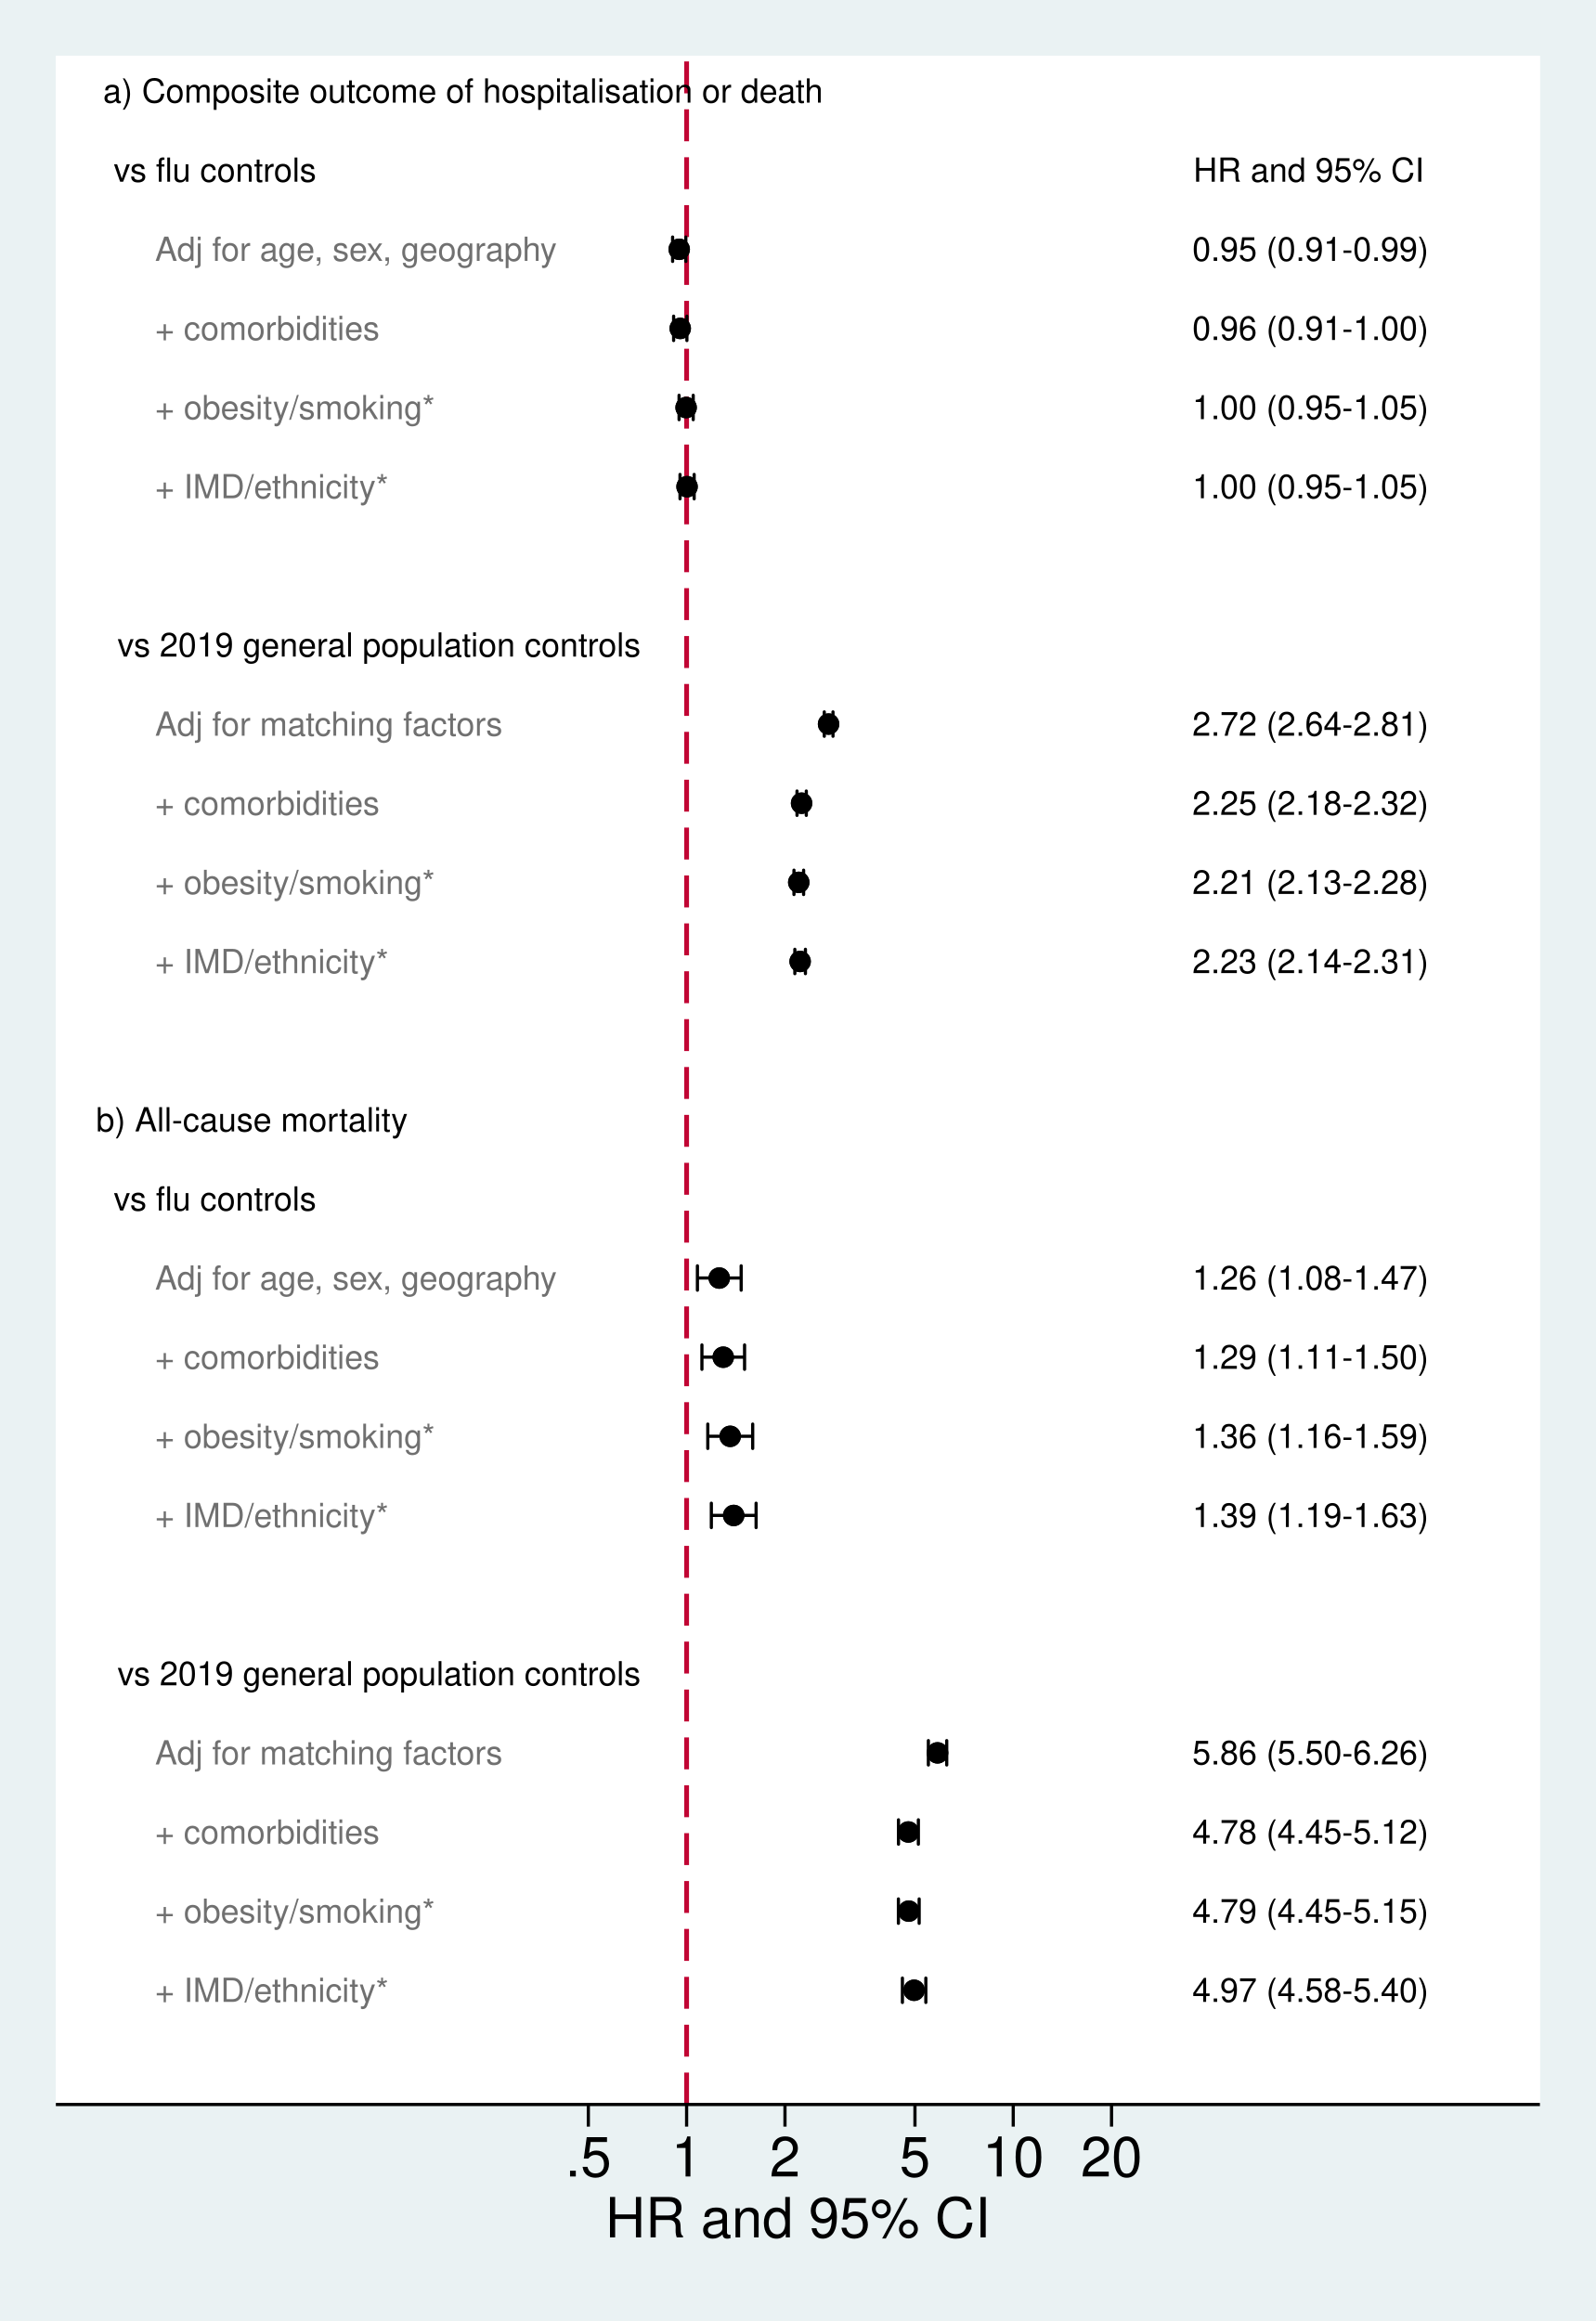
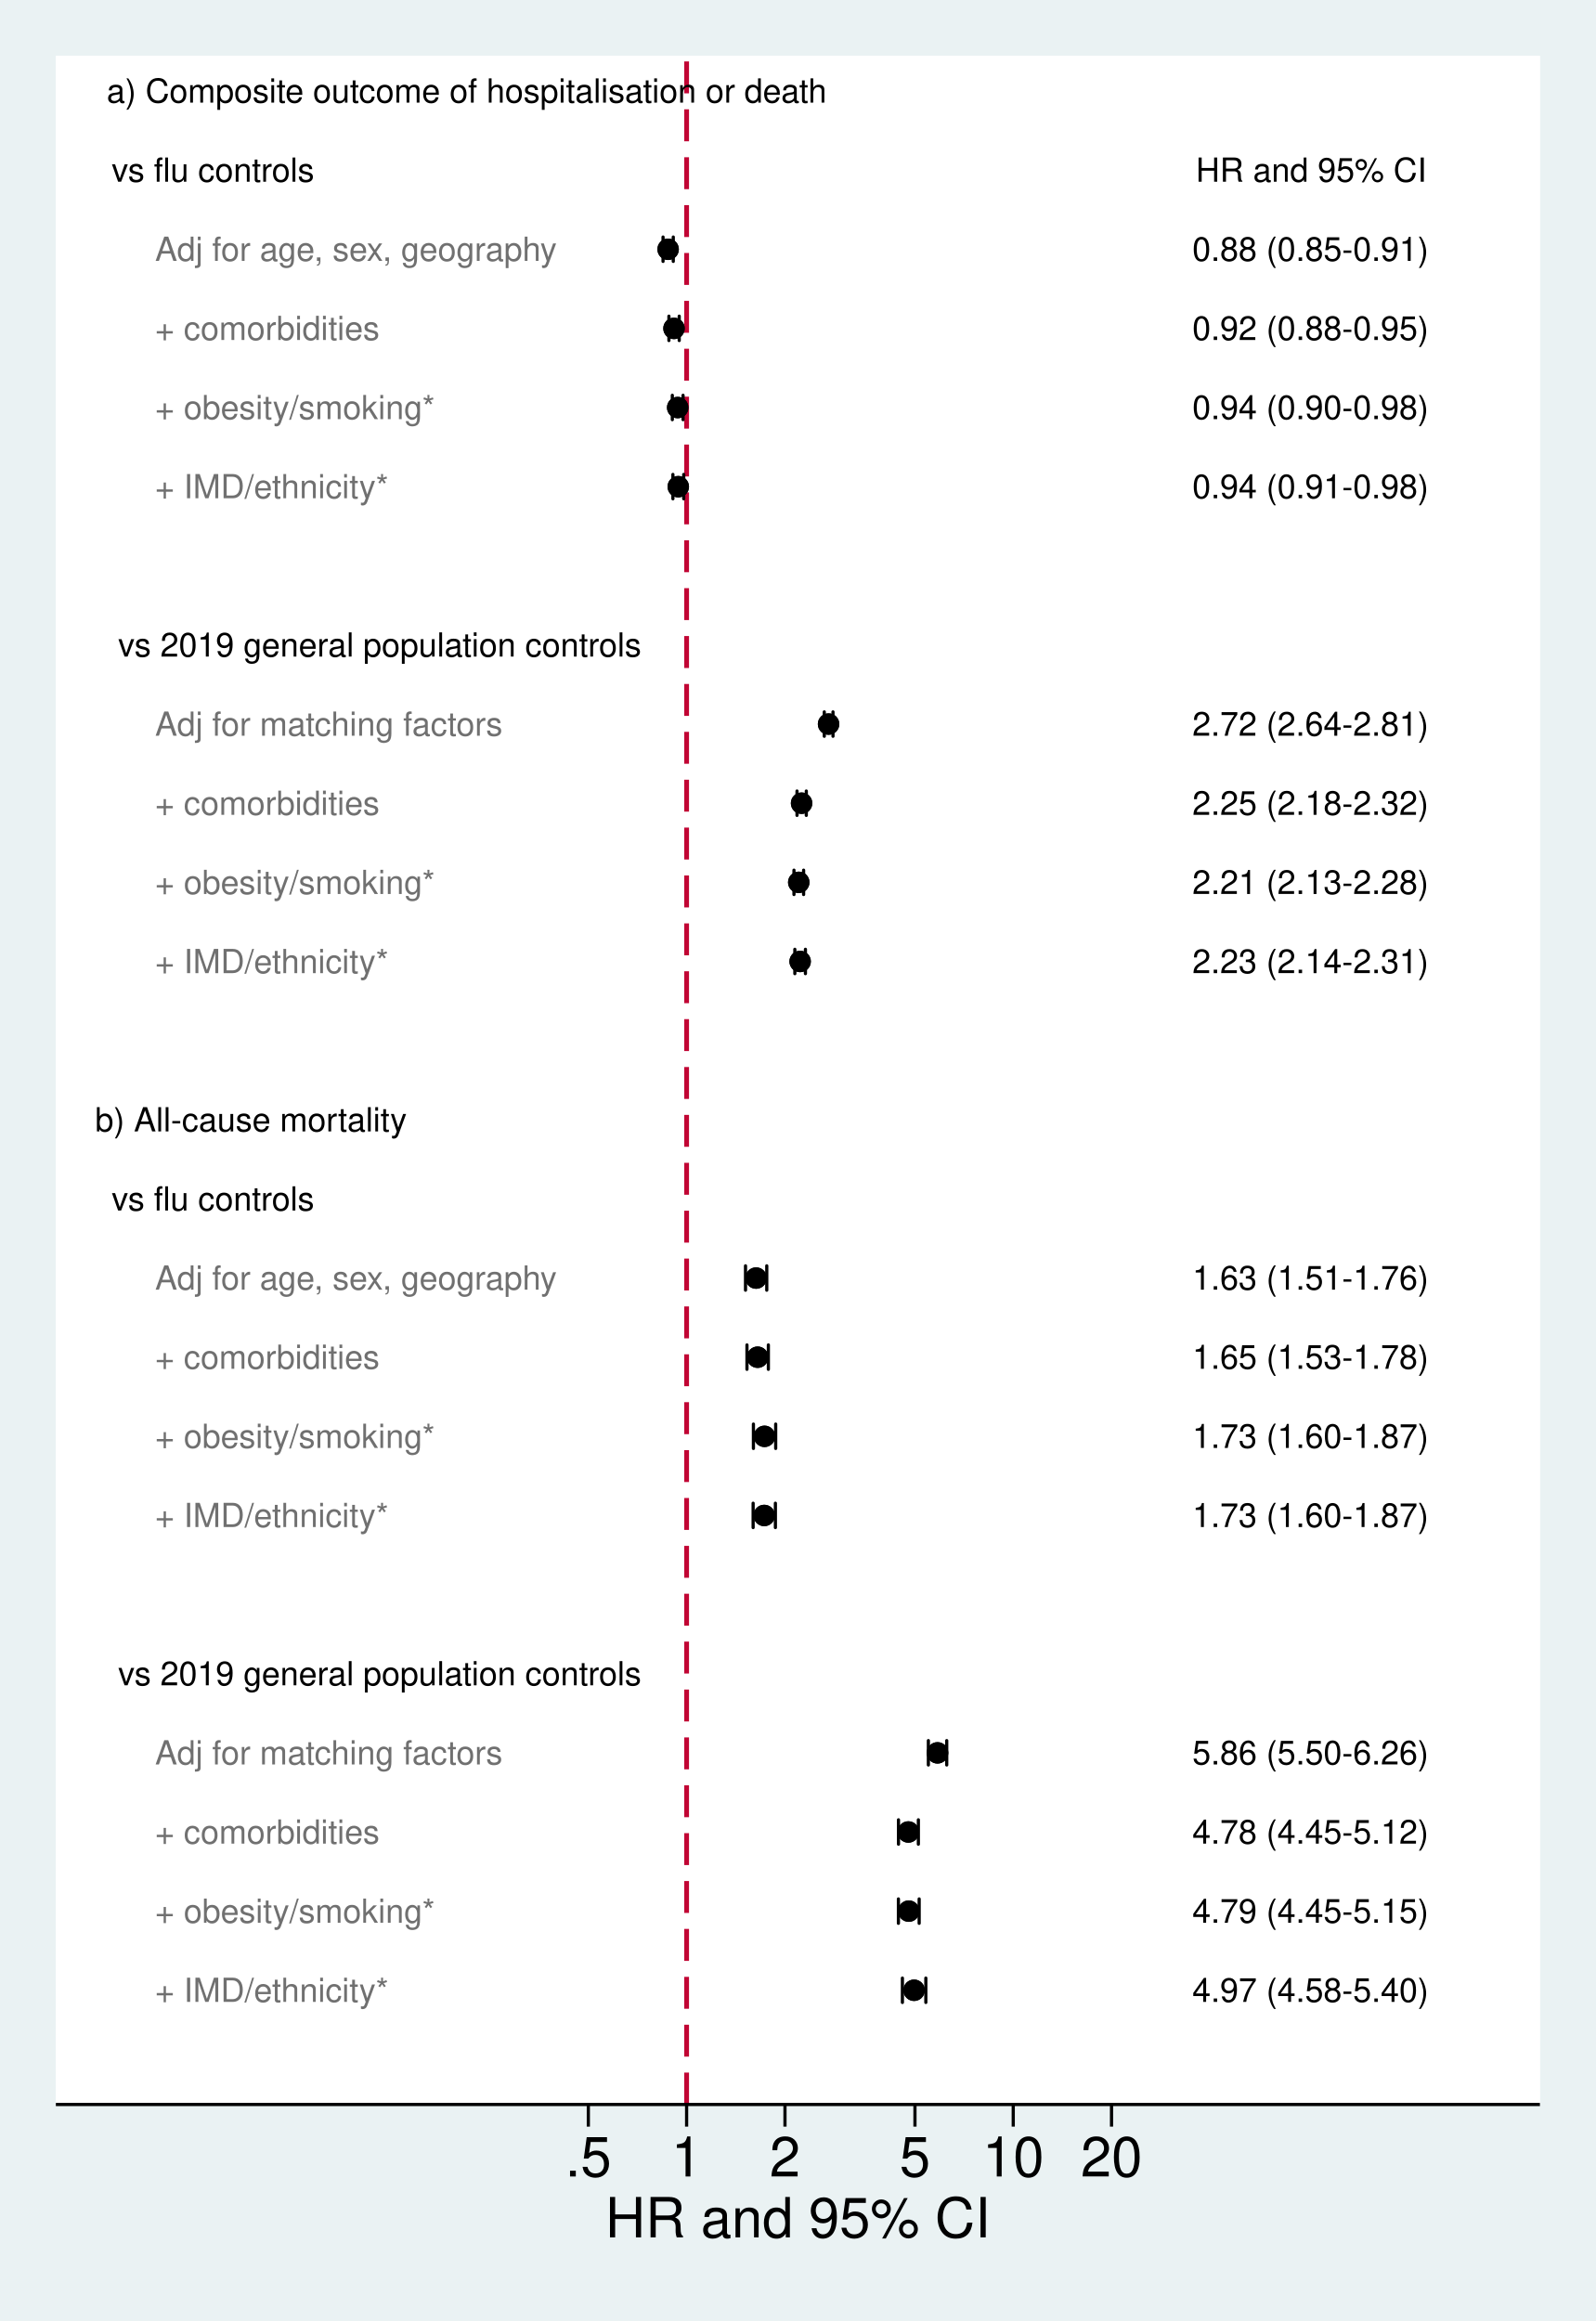
<svg xmlns="http://www.w3.org/2000/svg" version="1.1" width="5.50in" height="8.00in" viewBox="0 0 3960 5760">
  <rect x="0" y="0" width="3960" height="5760" style="fill:#EAF2F3;stroke:none" />
  <rect x="0.00" y="0.00" width="3960.00" height="5760.00" style="fill:#EAF2F3" />
  <rect x="3.96" y="3.96" width="3952.08" height="5752.08" style="fill:none;stroke:#EAF2F3;stroke-width:7.92" />
  <rect x="138.60" y="138.60" width="3682.80" height="5084.10" style="fill:#FFFFFF" />
  <rect x="142.56" y="142.56" width="3674.88" height="5076.18" style="fill:none;stroke:#FFFFFF;stroke-width:7.92" />
  <line x1="1703.88" y1="5222.70" x2="1703.88" y2="5143.50" style="stroke:#C10534;stroke-width:11.88" />
  <line x1="1703.88" y1="5103.90" x2="1703.88" y2="5024.70" style="stroke:#C10534;stroke-width:11.88" />
  <line x1="1703.88" y1="4985.10" x2="1703.88" y2="4905.90" style="stroke:#C10534;stroke-width:11.88" />
  <line x1="1703.88" y1="4866.30" x2="1703.88" y2="4786.92" style="stroke:#C10534;stroke-width:11.88" />
  <line x1="1703.88" y1="4747.32" x2="1703.88" y2="4668.12" style="stroke:#C10534;stroke-width:11.88" />
  <line x1="1703.88" y1="4628.52" x2="1703.88" y2="4549.32" style="stroke:#C10534;stroke-width:11.88" />
  <line x1="1703.88" y1="4509.72" x2="1703.88" y2="4430.52" style="stroke:#C10534;stroke-width:11.88" />
  <line x1="1703.88" y1="4390.92" x2="1703.88" y2="4311.72" style="stroke:#C10534;stroke-width:11.88" />
  <line x1="1703.88" y1="4272.12" x2="1703.88" y2="4192.92" style="stroke:#C10534;stroke-width:11.88" />
  <line x1="1703.88" y1="4153.14" x2="1703.88" y2="4073.94" style="stroke:#C10534;stroke-width:11.88" />
  <line x1="1703.88" y1="4034.34" x2="1703.88" y2="3955.14" style="stroke:#C10534;stroke-width:11.88" />
  <line x1="1703.88" y1="3915.54" x2="1703.88" y2="3836.34" style="stroke:#C10534;stroke-width:11.88" />
  <line x1="1703.88" y1="3796.74" x2="1703.88" y2="3717.54" style="stroke:#C10534;stroke-width:11.88" />
  <line x1="1703.88" y1="3677.94" x2="1703.88" y2="3598.74" style="stroke:#C10534;stroke-width:11.88" />
  <line x1="1703.88" y1="3559.14" x2="1703.88" y2="3479.76" style="stroke:#C10534;stroke-width:11.88" />
  <line x1="1703.88" y1="3440.16" x2="1703.88" y2="3360.96" style="stroke:#C10534;stroke-width:11.88" />
  <line x1="1703.88" y1="3321.36" x2="1703.88" y2="3242.16" style="stroke:#C10534;stroke-width:11.88" />
  <line x1="1703.88" y1="3202.56" x2="1703.88" y2="3123.36" style="stroke:#C10534;stroke-width:11.88" />
  <line x1="1703.88" y1="3083.76" x2="1703.88" y2="3004.56" style="stroke:#C10534;stroke-width:11.88" />
  <line x1="1703.88" y1="2964.96" x2="1703.88" y2="2885.76" style="stroke:#C10534;stroke-width:11.88" />
  <line x1="1703.88" y1="2845.98" x2="1703.88" y2="2766.78" style="stroke:#C10534;stroke-width:11.88" />
  <line x1="1703.88" y1="2727.18" x2="1703.88" y2="2647.98" style="stroke:#C10534;stroke-width:11.88" />
  <line x1="1703.88" y1="2608.38" x2="1703.88" y2="2529.18" style="stroke:#C10534;stroke-width:11.88" />
  <line x1="1703.88" y1="2489.58" x2="1703.88" y2="2410.38" style="stroke:#C10534;stroke-width:11.88" />
  <line x1="1703.88" y1="2370.78" x2="1703.88" y2="2291.58" style="stroke:#C10534;stroke-width:11.88" />
  <line x1="1703.88" y1="2251.98" x2="1703.88" y2="2172.60" style="stroke:#C10534;stroke-width:11.88" />
  <line x1="1703.88" y1="2133.00" x2="1703.88" y2="2053.80" style="stroke:#C10534;stroke-width:11.88" />
  <line x1="1703.88" y1="2014.20" x2="1703.88" y2="1935.00" style="stroke:#C10534;stroke-width:11.88" />
  <line x1="1703.88" y1="1895.40" x2="1703.88" y2="1816.20" style="stroke:#C10534;stroke-width:11.88" />
  <line x1="1703.88" y1="1776.60" x2="1703.88" y2="1697.40" style="stroke:#C10534;stroke-width:11.88" />
  <line x1="1703.88" y1="1657.80" x2="1703.88" y2="1578.42" style="stroke:#C10534;stroke-width:11.88" />
  <line x1="1703.88" y1="1538.82" x2="1703.88" y2="1459.62" style="stroke:#C10534;stroke-width:11.88" />
  <line x1="1703.88" y1="1420.02" x2="1703.88" y2="1340.82" style="stroke:#C10534;stroke-width:11.88" />
  <line x1="1703.88" y1="1301.22" x2="1703.88" y2="1222.02" style="stroke:#C10534;stroke-width:11.88" />
  <line x1="1703.88" y1="1182.42" x2="1703.88" y2="1103.22" style="stroke:#C10534;stroke-width:11.88" />
  <line x1="1703.88" y1="1063.62" x2="1703.88" y2="984.42" style="stroke:#C10534;stroke-width:11.88" />
  <line x1="1703.88" y1="944.64" x2="1703.88" y2="865.44" style="stroke:#C10534;stroke-width:11.88" />
  <line x1="1703.88" y1="825.84" x2="1703.88" y2="746.64" style="stroke:#C10534;stroke-width:11.88" />
  <line x1="1703.88" y1="707.04" x2="1703.88" y2="627.84" style="stroke:#C10534;stroke-width:11.88" />
  <line x1="1703.88" y1="588.24" x2="1703.88" y2="509.04" style="stroke:#C10534;stroke-width:11.88" />
  <line x1="1703.88" y1="469.44" x2="1703.88" y2="390.24" style="stroke:#C10534;stroke-width:11.88" />
  <line x1="1703.88" y1="350.64" x2="1703.88" y2="271.26" style="stroke:#C10534;stroke-width:11.88" />
  <line x1="1703.88" y1="231.66" x2="1703.88" y2="152.46" style="stroke:#C10534;stroke-width:11.88" />
-   <circle cx="1685.52" cy="618.66" r="26.64" style="fill:#000000" />
-   <circle cx="1685.52" cy="618.66" r="20.70" style="fill:none;stroke:#000000;stroke-width:11.88" />
-   <circle cx="1688.04" cy="815.04" r="26.64" style="fill:#000000" />
-   <circle cx="1688.04" cy="815.04" r="20.70" style="fill:none;stroke:#000000;stroke-width:11.88" />
-   <circle cx="1702.62" cy="1011.42" r="26.64" style="fill:#000000" />
-   <circle cx="1702.62" cy="1011.42" r="20.70" style="fill:none;stroke:#000000;stroke-width:11.88" />
-   <circle cx="1704.96" cy="1207.80" r="26.64" style="fill:#000000" />
-   <circle cx="1704.96" cy="1207.80" r="20.70" style="fill:none;stroke:#000000;stroke-width:11.88" />
+   <circle cx="1657.98" cy="618.66" r="26.64" style="fill:#000000" />
+   <circle cx="1657.98" cy="618.66" r="20.70" style="fill:none;stroke:#000000;stroke-width:11.88" />
+   <circle cx="1672.56" cy="815.04" r="26.64" style="fill:#000000" />
+   <circle cx="1672.56" cy="815.04" r="20.70" style="fill:none;stroke:#000000;stroke-width:11.88" />
+   <circle cx="1681.74" cy="1011.42" r="26.64" style="fill:#000000" />
+   <circle cx="1681.74" cy="1011.42" r="20.70" style="fill:none;stroke:#000000;stroke-width:11.88" />
+   <circle cx="1683.18" cy="1207.80" r="26.64" style="fill:#000000" />
+   <circle cx="1683.18" cy="1207.80" r="20.70" style="fill:none;stroke:#000000;stroke-width:11.88" />
  <circle cx="2056.14" cy="1796.94" r="26.64" style="fill:#000000" />
  <circle cx="2056.14" cy="1796.94" r="20.70" style="fill:none;stroke:#000000;stroke-width:11.88" />
  <circle cx="1989.18" cy="1993.32" r="26.64" style="fill:#000000" />
  <circle cx="1989.18" cy="1993.32" r="20.70" style="fill:none;stroke:#000000;stroke-width:11.88" />
  <circle cx="1982.16" cy="2189.70" r="26.64" style="fill:#000000" />
  <circle cx="1982.16" cy="2189.70" r="20.70" style="fill:none;stroke:#000000;stroke-width:11.88" />
  <circle cx="1985.58" cy="2386.08" r="26.64" style="fill:#000000" />
  <circle cx="1985.58" cy="2386.08" r="20.70" style="fill:none;stroke:#000000;stroke-width:11.88" />
-   <circle cx="1784.88" cy="3171.78" r="26.64" style="fill:#000000" />
-   <circle cx="1784.88" cy="3171.78" r="20.70" style="fill:none;stroke:#000000;stroke-width:11.88" />
-   <circle cx="1794.78" cy="3368.16" r="26.64" style="fill:#000000" />
-   <circle cx="1794.78" cy="3368.16" r="20.70" style="fill:none;stroke:#000000;stroke-width:11.88" />
-   <circle cx="1812.06" cy="3564.54" r="26.64" style="fill:#000000" />
-   <circle cx="1812.06" cy="3564.54" r="20.70" style="fill:none;stroke:#000000;stroke-width:11.88" />
-   <circle cx="1820.70" cy="3760.92" r="26.64" style="fill:#000000" />
-   <circle cx="1820.70" cy="3760.92" r="20.70" style="fill:none;stroke:#000000;stroke-width:11.88" />
+   <circle cx="1876.32" cy="3171.78" r="26.64" style="fill:#000000" />
+   <circle cx="1876.32" cy="3171.78" r="20.70" style="fill:none;stroke:#000000;stroke-width:11.88" />
+   <circle cx="1880.10" cy="3368.16" r="26.64" style="fill:#000000" />
+   <circle cx="1880.10" cy="3368.16" r="20.70" style="fill:none;stroke:#000000;stroke-width:11.88" />
+   <circle cx="1897.20" cy="3564.54" r="26.64" style="fill:#000000" />
+   <circle cx="1897.20" cy="3564.54" r="20.70" style="fill:none;stroke:#000000;stroke-width:11.88" />
+   <circle cx="1896.48" cy="3760.92" r="26.64" style="fill:#000000" />
+   <circle cx="1896.48" cy="3760.92" r="20.70" style="fill:none;stroke:#000000;stroke-width:11.88" />
  <circle cx="2326.50" cy="4350.06" r="26.64" style="fill:#000000" />
  <circle cx="2326.50" cy="4350.06" r="20.70" style="fill:none;stroke:#000000;stroke-width:11.88" />
  <circle cx="2254.14" cy="4546.44" r="26.64" style="fill:#000000" />
  <circle cx="2254.14" cy="4546.44" r="20.70" style="fill:none;stroke:#000000;stroke-width:11.88" />
  <circle cx="2255.22" cy="4742.82" r="26.64" style="fill:#000000" />
  <circle cx="2255.22" cy="4742.82" r="20.70" style="fill:none;stroke:#000000;stroke-width:11.88" />
  <circle cx="2268.36" cy="4939.20" r="26.64" style="fill:#000000" />
  <circle cx="2268.36" cy="4939.20" r="20.70" style="fill:none;stroke:#000000;stroke-width:11.88" />
-   <line x1="1669.14" y1="618.48" x2="1701.90" y2="618.48" style="stroke:#000000;stroke-width:7.92" />
-   <line x1="1701.90" y1="648.72" x2="1701.90" y2="588.24" stroke-linecap="round" style="stroke:#000000;stroke-width:7.92" />
-   <line x1="1669.14" y1="648.72" x2="1669.14" y2="588.24" stroke-linecap="round" style="stroke:#000000;stroke-width:7.92" />
-   <line x1="1671.66" y1="814.86" x2="1704.60" y2="814.86" style="stroke:#000000;stroke-width:7.92" />
-   <line x1="1704.60" y1="845.10" x2="1704.60" y2="784.62" stroke-linecap="round" style="stroke:#000000;stroke-width:7.92" />
-   <line x1="1671.66" y1="845.10" x2="1671.66" y2="784.62" stroke-linecap="round" style="stroke:#000000;stroke-width:7.92" />
-   <line x1="1685.16" y1="1011.24" x2="1720.26" y2="1011.24" style="stroke:#000000;stroke-width:7.92" />
-   <line x1="1720.26" y1="1041.48" x2="1720.26" y2="981.00" stroke-linecap="round" style="stroke:#000000;stroke-width:7.92" />
-   <line x1="1685.16" y1="1041.48" x2="1685.16" y2="981.00" stroke-linecap="round" style="stroke:#000000;stroke-width:7.92" />
-   <line x1="1687.50" y1="1207.62" x2="1722.60" y2="1207.62" style="stroke:#000000;stroke-width:7.92" />
-   <line x1="1722.60" y1="1237.86" x2="1722.60" y2="1177.38" stroke-linecap="round" style="stroke:#000000;stroke-width:7.92" />
-   <line x1="1687.50" y1="1237.86" x2="1687.50" y2="1177.38" stroke-linecap="round" style="stroke:#000000;stroke-width:7.92" />
+   <line x1="1645.38" y1="618.48" x2="1670.76" y2="618.48" style="stroke:#000000;stroke-width:7.92" />
+   <line x1="1670.76" y1="648.72" x2="1670.76" y2="588.24" stroke-linecap="round" style="stroke:#000000;stroke-width:7.92" />
+   <line x1="1645.38" y1="648.72" x2="1645.38" y2="588.24" stroke-linecap="round" style="stroke:#000000;stroke-width:7.92" />
+   <line x1="1659.96" y1="814.86" x2="1685.52" y2="814.86" style="stroke:#000000;stroke-width:7.92" />
+   <line x1="1685.52" y1="845.10" x2="1685.52" y2="784.62" stroke-linecap="round" style="stroke:#000000;stroke-width:7.92" />
+   <line x1="1659.96" y1="845.10" x2="1659.96" y2="784.62" stroke-linecap="round" style="stroke:#000000;stroke-width:7.92" />
+   <line x1="1668.42" y1="1011.24" x2="1695.06" y2="1011.24" style="stroke:#000000;stroke-width:7.92" />
+   <line x1="1695.06" y1="1041.48" x2="1695.06" y2="981.00" stroke-linecap="round" style="stroke:#000000;stroke-width:7.92" />
+   <line x1="1668.42" y1="1041.48" x2="1668.42" y2="981.00" stroke-linecap="round" style="stroke:#000000;stroke-width:7.92" />
+   <line x1="1669.86" y1="1207.62" x2="1696.68" y2="1207.62" style="stroke:#000000;stroke-width:7.92" />
+   <line x1="1696.68" y1="1237.86" x2="1696.68" y2="1177.38" stroke-linecap="round" style="stroke:#000000;stroke-width:7.92" />
+   <line x1="1669.86" y1="1237.86" x2="1669.86" y2="1177.38" stroke-linecap="round" style="stroke:#000000;stroke-width:7.92" />
  <line x1="2045.52" y1="1796.94" x2="2067.12" y2="1796.94" style="stroke:#000000;stroke-width:7.92" />
  <line x1="2067.12" y1="1827.18" x2="2067.12" y2="1766.70" stroke-linecap="round" style="stroke:#000000;stroke-width:7.92" />
  <line x1="2045.52" y1="1827.18" x2="2045.52" y2="1766.70" stroke-linecap="round" style="stroke:#000000;stroke-width:7.92" />
  <line x1="1977.84" y1="1993.32" x2="2000.88" y2="1993.32" style="stroke:#000000;stroke-width:7.92" />
  <line x1="2000.88" y1="2023.56" x2="2000.88" y2="1963.08" stroke-linecap="round" style="stroke:#000000;stroke-width:7.92" />
  <line x1="1977.84" y1="2023.56" x2="1977.84" y2="1963.08" stroke-linecap="round" style="stroke:#000000;stroke-width:7.92" />
  <line x1="1970.28" y1="2189.70" x2="1994.22" y2="2189.70" style="stroke:#000000;stroke-width:7.92" />
  <line x1="1994.22" y1="2219.94" x2="1994.22" y2="2159.46" stroke-linecap="round" style="stroke:#000000;stroke-width:7.92" />
  <line x1="1970.28" y1="2219.94" x2="1970.28" y2="2159.46" stroke-linecap="round" style="stroke:#000000;stroke-width:7.92" />
  <line x1="1972.44" y1="2386.08" x2="1998.72" y2="2386.08" style="stroke:#000000;stroke-width:7.92" />
  <line x1="1998.72" y1="2416.32" x2="1998.72" y2="2355.84" stroke-linecap="round" style="stroke:#000000;stroke-width:7.92" />
  <line x1="1972.44" y1="2416.32" x2="1972.44" y2="2355.84" stroke-linecap="round" style="stroke:#000000;stroke-width:7.92" />
-   <line x1="1730.70" y1="3171.60" x2="1839.24" y2="3171.60" style="stroke:#000000;stroke-width:7.92" />
-   <line x1="1839.24" y1="3201.84" x2="1839.24" y2="3141.36" stroke-linecap="round" style="stroke:#000000;stroke-width:7.92" />
-   <line x1="1730.70" y1="3201.84" x2="1730.70" y2="3141.36" stroke-linecap="round" style="stroke:#000000;stroke-width:7.92" />
-   <line x1="1741.86" y1="3367.98" x2="1847.70" y2="3367.98" style="stroke:#000000;stroke-width:7.92" />
-   <line x1="1847.70" y1="3398.22" x2="1847.70" y2="3337.74" stroke-linecap="round" style="stroke:#000000;stroke-width:7.92" />
-   <line x1="1741.86" y1="3398.22" x2="1741.86" y2="3337.74" stroke-linecap="round" style="stroke:#000000;stroke-width:7.92" />
-   <line x1="1756.44" y1="3564.36" x2="1867.86" y2="3564.36" style="stroke:#000000;stroke-width:7.92" />
-   <line x1="1867.86" y1="3594.60" x2="1867.86" y2="3534.12" stroke-linecap="round" style="stroke:#000000;stroke-width:7.92" />
-   <line x1="1756.44" y1="3594.60" x2="1756.44" y2="3534.12" stroke-linecap="round" style="stroke:#000000;stroke-width:7.92" />
-   <line x1="1765.26" y1="3760.74" x2="1876.32" y2="3760.74" style="stroke:#000000;stroke-width:7.92" />
-   <line x1="1876.32" y1="3790.98" x2="1876.32" y2="3730.50" stroke-linecap="round" style="stroke:#000000;stroke-width:7.92" />
-   <line x1="1765.26" y1="3790.98" x2="1765.26" y2="3730.50" stroke-linecap="round" style="stroke:#000000;stroke-width:7.92" />
+   <line x1="1850.04" y1="3171.60" x2="1902.78" y2="3171.60" style="stroke:#000000;stroke-width:7.92" />
+   <line x1="1902.78" y1="3201.84" x2="1902.78" y2="3141.36" stroke-linecap="round" style="stroke:#000000;stroke-width:7.92" />
+   <line x1="1850.04" y1="3201.84" x2="1850.04" y2="3141.36" stroke-linecap="round" style="stroke:#000000;stroke-width:7.92" />
+   <line x1="1853.64" y1="3367.98" x2="1906.74" y2="3367.98" style="stroke:#000000;stroke-width:7.92" />
+   <line x1="1906.74" y1="3398.22" x2="1906.74" y2="3337.74" stroke-linecap="round" style="stroke:#000000;stroke-width:7.92" />
+   <line x1="1853.64" y1="3398.22" x2="1853.64" y2="3337.74" stroke-linecap="round" style="stroke:#000000;stroke-width:7.92" />
+   <line x1="1869.66" y1="3564.36" x2="1924.92" y2="3564.36" style="stroke:#000000;stroke-width:7.92" />
+   <line x1="1924.92" y1="3594.60" x2="1924.92" y2="3534.12" stroke-linecap="round" style="stroke:#000000;stroke-width:7.92" />
+   <line x1="1869.66" y1="3594.60" x2="1869.66" y2="3534.12" stroke-linecap="round" style="stroke:#000000;stroke-width:7.92" />
+   <line x1="1868.94" y1="3760.74" x2="1924.20" y2="3760.74" style="stroke:#000000;stroke-width:7.92" />
+   <line x1="1924.20" y1="3790.98" x2="1924.20" y2="3730.50" stroke-linecap="round" style="stroke:#000000;stroke-width:7.92" />
+   <line x1="1868.94" y1="3790.98" x2="1868.94" y2="3730.50" stroke-linecap="round" style="stroke:#000000;stroke-width:7.92" />
  <line x1="2303.82" y1="4349.88" x2="2349.36" y2="4349.88" style="stroke:#000000;stroke-width:7.92" />
  <line x1="2349.36" y1="4380.12" x2="2349.36" y2="4319.64" stroke-linecap="round" style="stroke:#000000;stroke-width:7.92" />
  <line x1="2303.82" y1="4380.12" x2="2303.82" y2="4319.64" stroke-linecap="round" style="stroke:#000000;stroke-width:7.92" />
  <line x1="2229.66" y1="4546.44" x2="2278.98" y2="4546.44" style="stroke:#000000;stroke-width:7.92" />
  <line x1="2278.98" y1="4576.68" x2="2278.98" y2="4516.20" stroke-linecap="round" style="stroke:#000000;stroke-width:7.92" />
  <line x1="2229.66" y1="4576.68" x2="2229.66" y2="4516.20" stroke-linecap="round" style="stroke:#000000;stroke-width:7.92" />
  <line x1="2229.48" y1="4742.82" x2="2280.96" y2="4742.82" style="stroke:#000000;stroke-width:7.92" />
  <line x1="2280.96" y1="4773.06" x2="2280.96" y2="4712.58" stroke-linecap="round" style="stroke:#000000;stroke-width:7.92" />
  <line x1="2229.48" y1="4773.06" x2="2229.48" y2="4712.58" stroke-linecap="round" style="stroke:#000000;stroke-width:7.92" />
  <line x1="2239.38" y1="4939.20" x2="2297.52" y2="4939.20" style="stroke:#000000;stroke-width:7.92" />
  <line x1="2297.52" y1="4969.44" x2="2297.52" y2="4908.96" stroke-linecap="round" style="stroke:#000000;stroke-width:7.92" />
  <line x1="2239.38" y1="4969.44" x2="2239.38" y2="4908.96" stroke-linecap="round" style="stroke:#000000;stroke-width:7.92" />
-   <text x="2958.84" y="647.38" style="font-family:'Helvetica';font-size:82.44px;fill:#000000">0.95 (0.91-0.99)</text>
-   <text x="2958.84" y="843.76" style="font-family:'Helvetica';font-size:82.44px;fill:#000000">0.96 (0.91-1.00)</text>
-   <text x="2958.84" y="1040.14" style="font-family:'Helvetica';font-size:82.44px;fill:#000000">1.00 (0.95-1.05)</text>
-   <text x="2958.84" y="1236.52" style="font-family:'Helvetica';font-size:82.44px;fill:#000000">1.00 (0.95-1.05)</text>
+   <text x="2958.84" y="647.38" style="font-family:'Helvetica';font-size:82.44px;fill:#000000">0.88 (0.85-0.91)</text>
+   <text x="2958.84" y="843.76" style="font-family:'Helvetica';font-size:82.44px;fill:#000000">0.92 (0.88-0.95)</text>
+   <text x="2958.84" y="1040.14" style="font-family:'Helvetica';font-size:82.44px;fill:#000000">0.94 (0.90-0.98)</text>
+   <text x="2958.84" y="1236.52" style="font-family:'Helvetica';font-size:82.44px;fill:#000000">0.94 (0.91-0.98)</text>
  <text x="2958.84" y="1825.84" style="font-family:'Helvetica';font-size:82.44px;fill:#000000">2.72 (2.64-2.81)</text>
  <text x="2958.84" y="2022.22" style="font-family:'Helvetica';font-size:82.44px;fill:#000000">2.25 (2.18-2.32)</text>
  <text x="2958.84" y="2218.60" style="font-family:'Helvetica';font-size:82.44px;fill:#000000">2.21 (2.13-2.28)</text>
  <text x="2958.84" y="2414.98" style="font-family:'Helvetica';font-size:82.44px;fill:#000000">2.23 (2.14-2.31)</text>
-   <text x="2958.84" y="3200.50" style="font-family:'Helvetica';font-size:82.44px;fill:#000000">1.26 (1.08-1.47)</text>
-   <text x="2958.84" y="3396.88" style="font-family:'Helvetica';font-size:82.44px;fill:#000000">1.29 (1.11-1.50)</text>
-   <text x="2958.84" y="3593.26" style="font-family:'Helvetica';font-size:82.44px;fill:#000000">1.36 (1.16-1.59)</text>
-   <text x="2958.84" y="3789.64" style="font-family:'Helvetica';font-size:82.44px;fill:#000000">1.39 (1.19-1.63)</text>
+   <text x="2958.84" y="3200.50" style="font-family:'Helvetica';font-size:82.44px;fill:#000000">1.63 (1.51-1.76)</text>
+   <text x="2958.84" y="3396.88" style="font-family:'Helvetica';font-size:82.44px;fill:#000000">1.65 (1.53-1.78)</text>
+   <text x="2958.84" y="3593.26" style="font-family:'Helvetica';font-size:82.44px;fill:#000000">1.73 (1.60-1.87)</text>
+   <text x="2958.84" y="3789.64" style="font-family:'Helvetica';font-size:82.44px;fill:#000000">1.73 (1.60-1.87)</text>
  <text x="2958.84" y="4378.78" style="font-family:'Helvetica';font-size:82.44px;fill:#000000">5.86 (5.50-6.26)</text>
  <text x="2958.84" y="4575.34" style="font-family:'Helvetica';font-size:82.44px;fill:#000000">4.78 (4.45-5.12)</text>
  <text x="2958.84" y="4771.72" style="font-family:'Helvetica';font-size:82.44px;fill:#000000">4.79 (4.45-5.15)</text>
  <text x="2958.84" y="4968.10" style="font-family:'Helvetica';font-size:82.44px;fill:#000000">4.97 (4.58-5.40)</text>
  <text x="384.84" y="647.38" style="font-family:'Helvetica';font-size:82.44px;fill:#707070">Adj for age, sex, geography</text>
  <text x="384.84" y="843.76" style="font-family:'Helvetica';font-size:82.44px;fill:#707070">+ comorbidities</text>
  <text x="384.84" y="1040.14" style="font-family:'Helvetica';font-size:82.44px;fill:#707070">+ obesity/smoking*</text>
  <text x="384.84" y="1236.52" style="font-family:'Helvetica';font-size:82.44px;fill:#707070">+ IMD/ethnicity*</text>
  <text x="384.84" y="1825.84" style="font-family:'Helvetica';font-size:82.44px;fill:#707070">Adj for matching factors</text>
  <text x="384.84" y="2022.22" style="font-family:'Helvetica';font-size:82.44px;fill:#707070">+ comorbidities</text>
  <text x="384.84" y="2218.60" style="font-family:'Helvetica';font-size:82.44px;fill:#707070">+ obesity/smoking*</text>
  <text x="384.84" y="2414.98" style="font-family:'Helvetica';font-size:82.44px;fill:#707070">+ IMD/ethnicity*</text>
  <text x="384.84" y="3200.50" style="font-family:'Helvetica';font-size:82.44px;fill:#707070">Adj for age, sex, geography</text>
  <text x="384.84" y="3396.88" style="font-family:'Helvetica';font-size:82.44px;fill:#707070">+ comorbidities</text>
  <text x="384.84" y="3593.26" style="font-family:'Helvetica';font-size:82.44px;fill:#707070">+ obesity/smoking*</text>
  <text x="384.84" y="3789.64" style="font-family:'Helvetica';font-size:82.44px;fill:#707070">+ IMD/ethnicity*</text>
  <text x="384.84" y="4378.78" style="font-family:'Helvetica';font-size:82.44px;fill:#707070">Adj for matching factors</text>
  <text x="384.84" y="4575.34" style="font-family:'Helvetica';font-size:82.44px;fill:#707070">+ comorbidities</text>
  <text x="384.84" y="4771.72" style="font-family:'Helvetica';font-size:82.44px;fill:#707070">+ obesity/smoking*</text>
  <text x="384.84" y="4968.10" style="font-family:'Helvetica';font-size:82.44px;fill:#707070">+ IMD/ethnicity*</text>
-   <text x="1149.12" y="254.62" style="font-family:'Helvetica';font-size:82.44px;fill:#000000" text-anchor="middle">a) Composite outcome of hospitalisation or death</text>
-   <text x="533.52" y="451.00" style="font-family:'Helvetica';font-size:82.44px;fill:#000000" text-anchor="middle">vs flu controls</text>
-   <text x="940.68" y="1629.46" style="font-family:'Helvetica';font-size:82.44px;fill:#000000" text-anchor="middle">vs 2019 general population controls</text>
-   <text x="625.14" y="2807.74" style="font-family:'Helvetica';font-size:82.44px;fill:#000000" text-anchor="middle">b) All-cause mortality</text>
-   <text x="533.52" y="3004.12" style="font-family:'Helvetica';font-size:82.44px;fill:#000000" text-anchor="middle">vs flu controls</text>
-   <text x="940.68" y="4182.40" style="font-family:'Helvetica';font-size:82.44px;fill:#000000" text-anchor="middle">vs 2019 general population controls</text>
-   <text x="3247.74" y="451.00" style="font-family:'Helvetica';font-size:82.44px;fill:#000000" text-anchor="middle">HR and 95% CI</text>
+   <text x="1158.12" y="254.62" style="font-family:'Helvetica';font-size:82.44px;fill:#000000" text-anchor="middle">a) Composite outcome of hospitalisation or death</text>
+   <text x="528.48" y="451.00" style="font-family:'Helvetica';font-size:82.44px;fill:#000000" text-anchor="middle">vs flu controls</text>
+   <text x="942.30" y="1629.46" style="font-family:'Helvetica';font-size:82.44px;fill:#000000" text-anchor="middle">vs 2019 general population controls</text>
+   <text x="622.80" y="2807.74" style="font-family:'Helvetica';font-size:82.44px;fill:#000000" text-anchor="middle">b) All-cause mortality</text>
+   <text x="528.48" y="3004.12" style="font-family:'Helvetica';font-size:82.44px;fill:#000000" text-anchor="middle">vs flu controls</text>
+   <text x="942.30" y="4182.40" style="font-family:'Helvetica';font-size:82.44px;fill:#000000" text-anchor="middle">vs 2019 general population controls</text>
+   <text x="3253.86" y="451.00" style="font-family:'Helvetica';font-size:82.44px;fill:#000000" text-anchor="middle">HR and 95% CI</text>
  <line x1="138.60" y1="5222.70" x2="3821.40" y2="5222.70" style="stroke:#000000;stroke-width:7.92" />
  <line x1="1459.98" y1="5222.70" x2="1459.98" y2="5277.60" style="stroke:#000000;stroke-width:7.92" />
  <text x="1459.98" y="5401.31" style="font-family:'Helvetica';font-size:137.52px;fill:#000000" text-anchor="middle">.5</text>
  <line x1="1703.88" y1="5222.70" x2="1703.88" y2="5277.60" style="stroke:#000000;stroke-width:7.92" />
  <text x="1703.88" y="5401.31" style="font-family:'Helvetica';font-size:137.52px;fill:#000000" text-anchor="middle">1</text>
  <line x1="1947.96" y1="5222.70" x2="1947.96" y2="5277.60" style="stroke:#000000;stroke-width:7.92" />
  <text x="1947.96" y="5401.31" style="font-family:'Helvetica';font-size:137.52px;fill:#000000" text-anchor="middle">2</text>
  <line x1="2270.52" y1="5222.70" x2="2270.52" y2="5277.60" style="stroke:#000000;stroke-width:7.92" />
  <text x="2270.52" y="5401.31" style="font-family:'Helvetica';font-size:137.52px;fill:#000000" text-anchor="middle">5</text>
  <line x1="2514.42" y1="5222.70" x2="2514.42" y2="5277.60" style="stroke:#000000;stroke-width:7.92" />
  <text x="2514.42" y="5401.31" style="font-family:'Helvetica';font-size:137.52px;fill:#000000" text-anchor="middle">10</text>
  <line x1="2758.32" y1="5222.70" x2="2758.32" y2="5277.60" style="stroke:#000000;stroke-width:7.92" />
  <text x="2758.32" y="5401.31" style="font-family:'Helvetica';font-size:137.52px;fill:#000000" text-anchor="middle">20</text>
  <text x="1980.00" y="5552.51" style="font-family:'Helvetica';font-size:137.52px;fill:#000000" text-anchor="middle">HR and 95% CI</text>
</svg>
